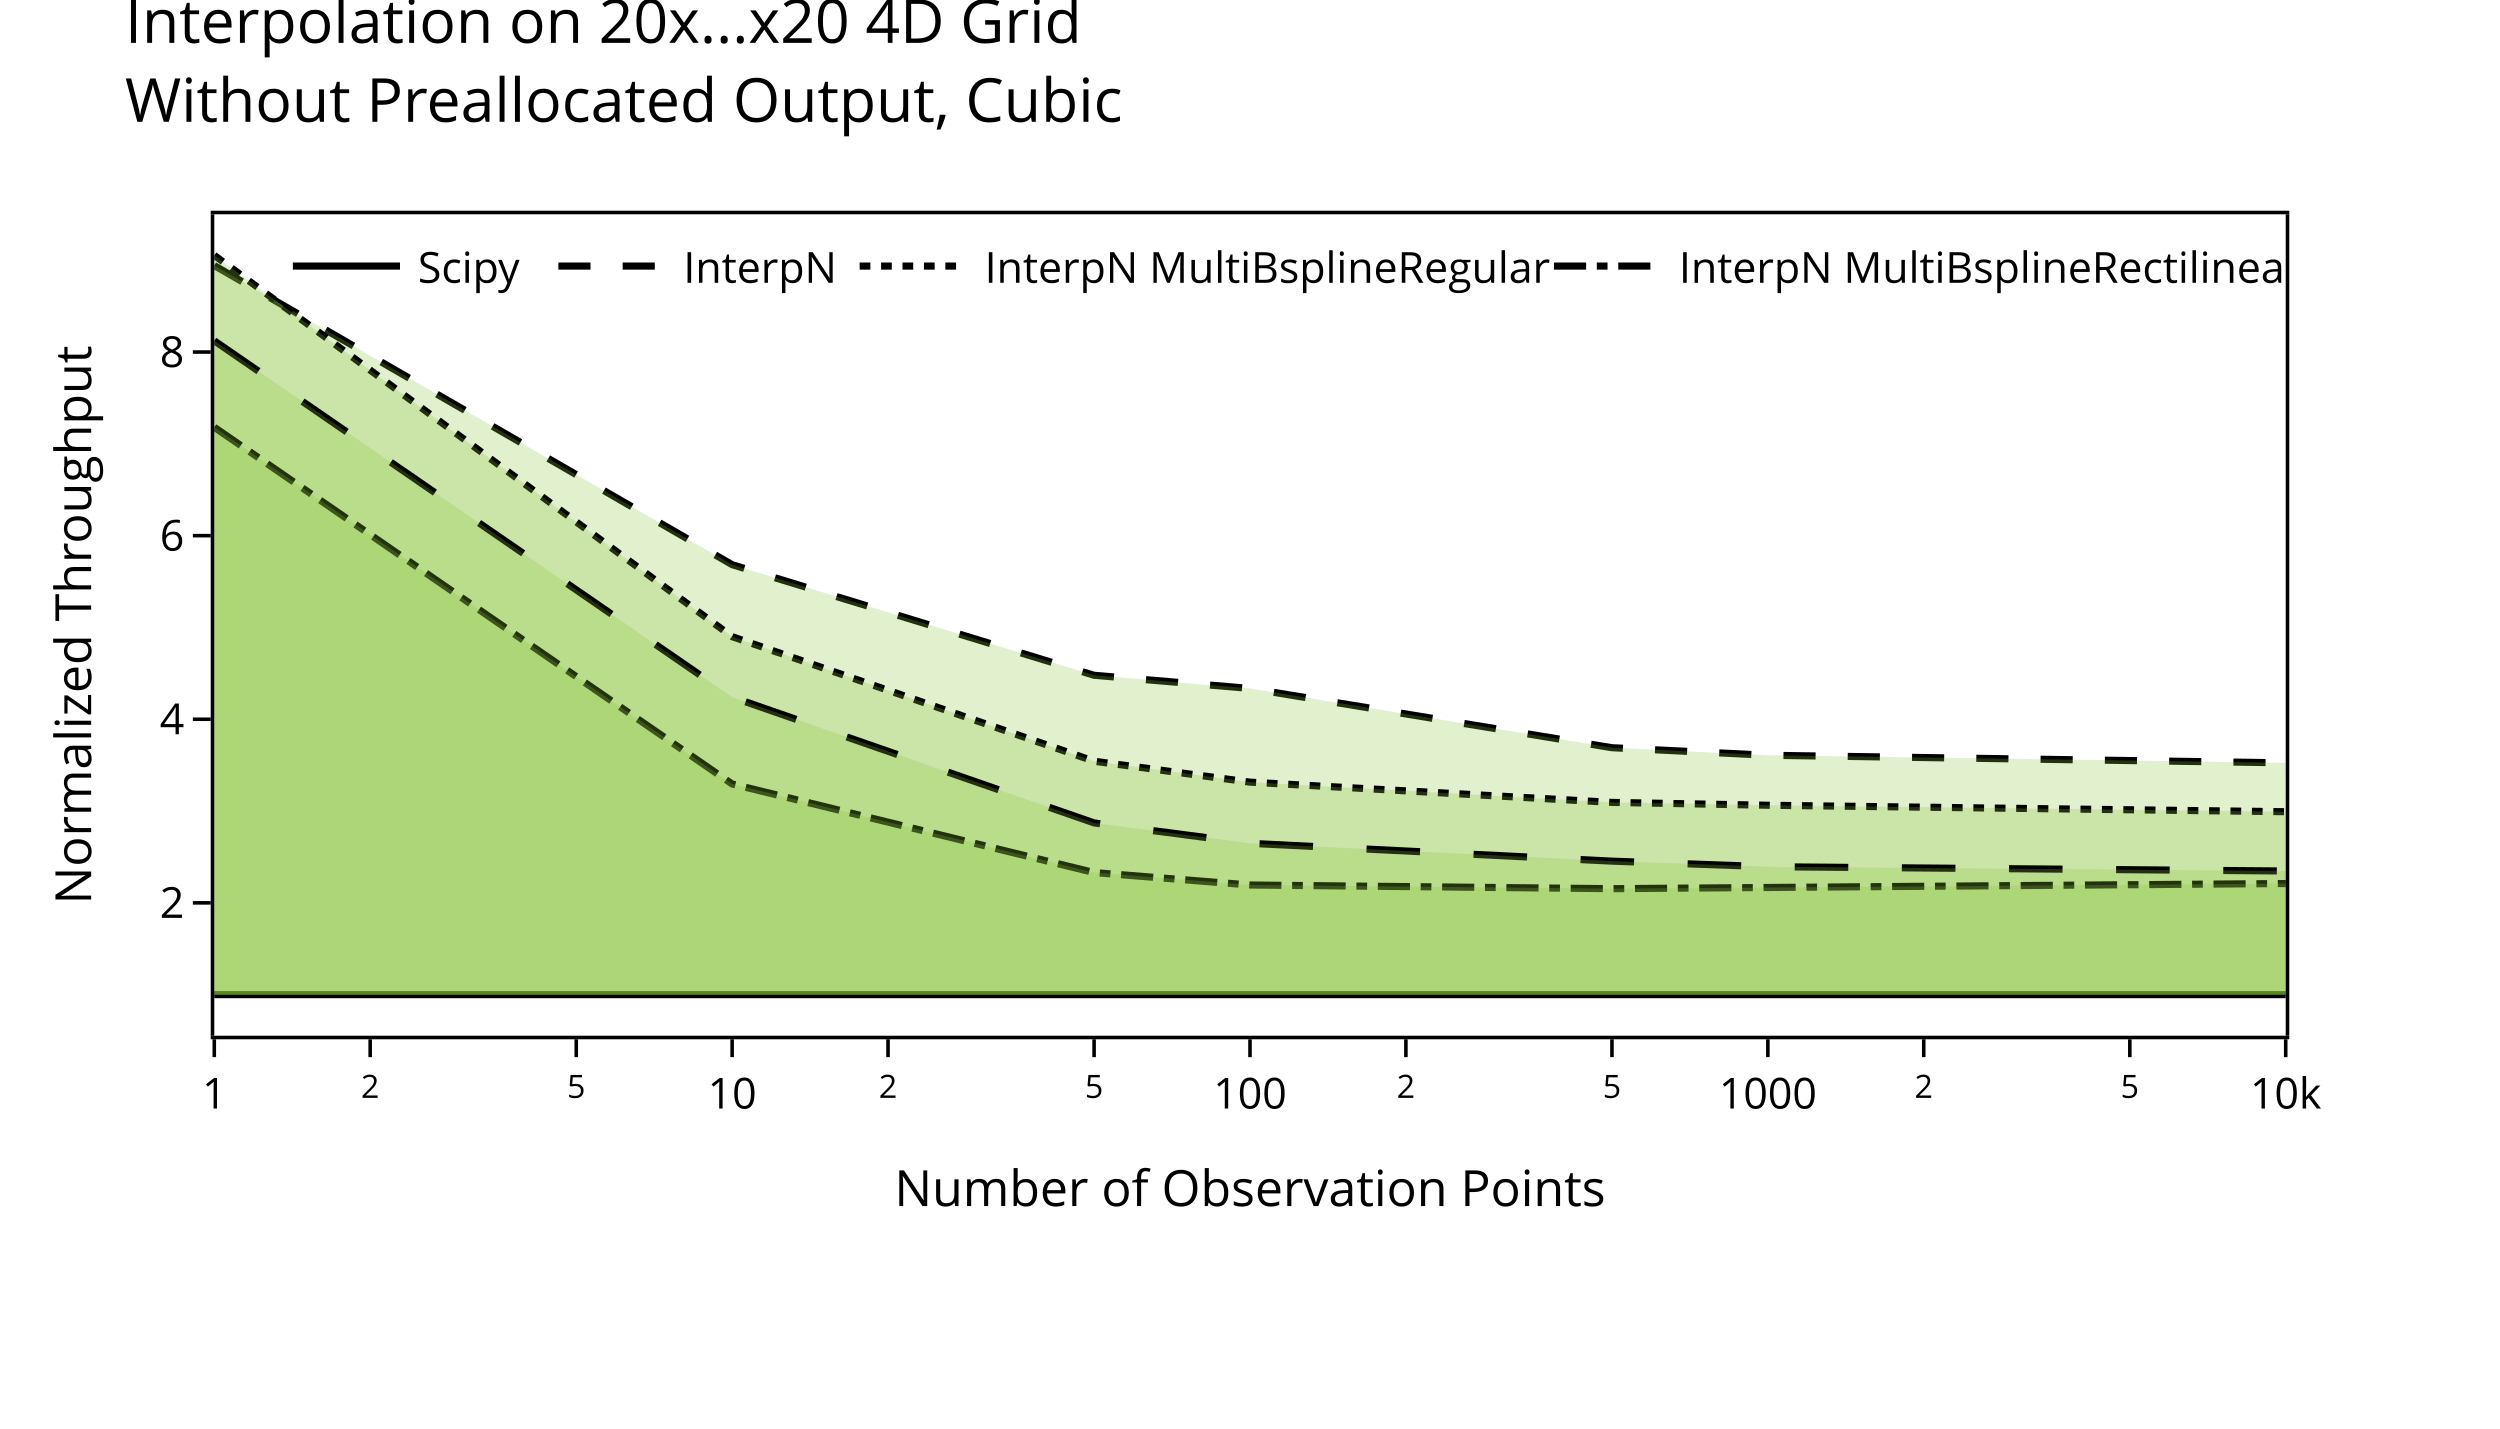
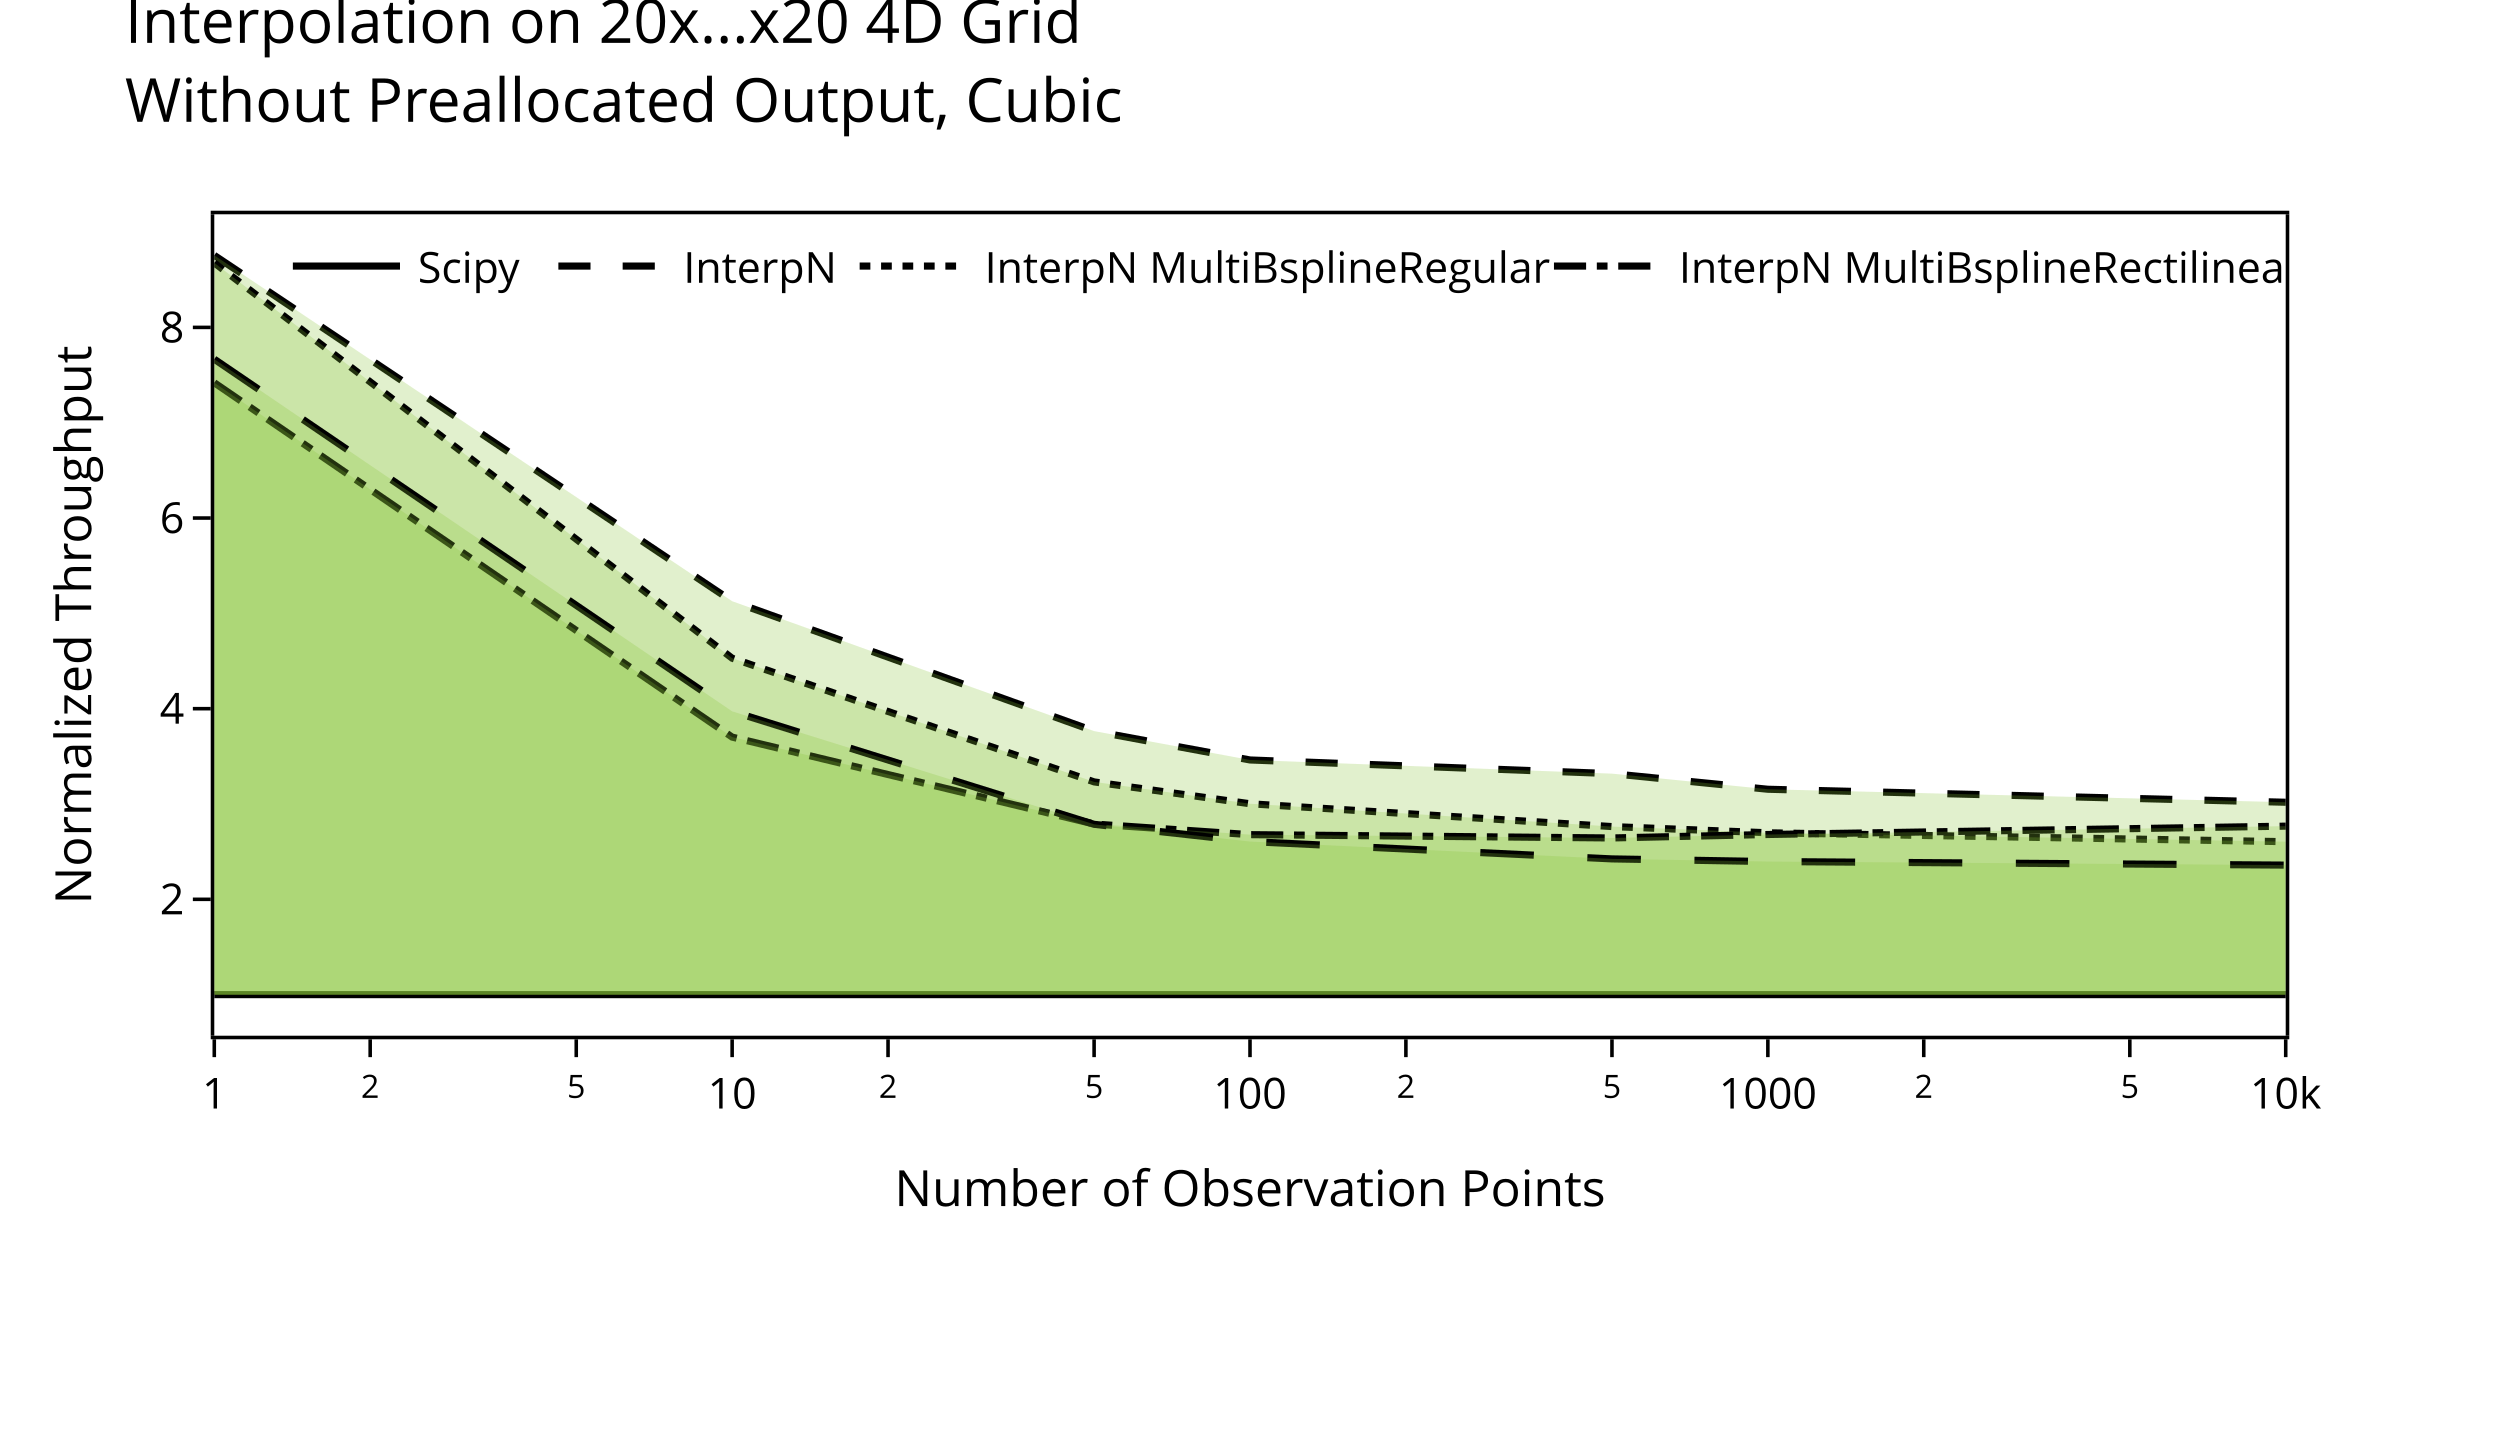
<svg xmlns="http://www.w3.org/2000/svg" class="main-svg" width="700" height="400" style="" viewBox="0 0 700 400">
  <rect x="0" y="0" width="700" height="400" style="fill: rgb(0, 0, 0); fill-opacity: 0;" />
-   <defs id="defs-c8871e">
+   <defs id="defs-3fc86c">
    <g class="clips">
-       <clipPath id="clipc8871exyplot" class="plotclip">
+       <clipPath id="clip3fc86cxyplot" class="plotclip">
        <rect width="580" height="230" />
      </clipPath>
-       <clipPath class="axesclip" id="clipc8871ex">
+       <clipPath class="axesclip" id="clip3fc86cx">
        <rect x="60" y="0" width="580" height="400" />
      </clipPath>
-       <clipPath class="axesclip" id="clipc8871ey">
+       <clipPath class="axesclip" id="clip3fc86cy">
        <rect x="0" y="60" width="700" height="230" />
      </clipPath>
-       <clipPath class="axesclip" id="clipc8871exy">
+       <clipPath class="axesclip" id="clip3fc86cxy">
        <rect x="60" y="60" width="580" height="230" />
      </clipPath>
    </g>
    <g class="gradients" />
    <g class="patterns" />
  </defs>
  <g class="bglayer">
    <rect class="bg" x="60" y="60" width="580" height="230" style="fill: rgb(0, 0, 0); fill-opacity: 0; stroke-width: 0;" />
  </g>
  <g class="layer-below">
    <g class="imagelayer" />
    <g class="shapelayer" />
  </g>
  <g class="cartesianlayer">
    <g class="subplot xy">
      <g class="layer-subplot">
        <g class="shapelayer" />
        <g class="imagelayer" />
      </g>
      <g class="minor-gridlayer">
        <g class="x" />
        <g class="y" />
      </g>
      <g class="gridlayer">
        <g class="x" />
        <g class="y" />
      </g>
      <g class="zerolinelayer" />
      <g class="layer-between">
        <g class="shapelayer" />
        <g class="imagelayer" />
      </g>
      <path class="xlines-below" />
      <path class="ylines-below" />
      <g class="overlines-below" />
      <g class="xaxislayer-below" />
      <g class="yaxislayer-below" />
      <g class="overaxes-below" />
      <g class="overplot">
-         <g class="xy" transform="translate(60,60)" clip-path="url(#clipc8871exyplot)">
+         <g class="xy" transform="translate(60,60)" clip-path="url(#clip3fc86cxyplot)">
          <g class="scatterlayer mlayer">
-             <g class="trace scatter trace88a97b" style="stroke-miterlimit: 2; opacity: 1;">
+             <g class="trace scatter traceb64b5c" style="stroke-miterlimit: 2; opacity: 1;">
              <g class="fills" />
              <g class="errorbars" />
              <g class="lines">
                <path class="js-line" d="M0,218.5L580,218.5" style="vector-effect: none; fill: none; stroke: rgb(0, 0, 0); stroke-opacity: 1; stroke-width: 2px; opacity: 1;" />
              </g>
              <g class="points" />
              <g class="text" />
            </g>
-             <g class="trace scatter trace353fe4" style="stroke-miterlimit: 2; opacity: 1;">
-               <g class="fills" />
-               <g class="errorbars" />
-               <g class="lines">
-                 <path class="js-line" d="M0,14.36L145,98.11L246.35,129.08L290,132.77L391.35,149.36L435,151.47L580,153.6" style="vector-effect: none; fill: none; stroke: rgb(0, 0, 0); stroke-opacity: 1; stroke-dasharray: 9px, 9px; stroke-width: 2px; opacity: 1;" />
-               </g>
-               <g class="points" />
-               <g class="text" />
-             </g>
-             <g class="trace scatter trace299952" style="stroke-miterlimit: 2; opacity: 1;">
+             <g class="trace scatter trace692815" style="stroke-miterlimit: 2; opacity: 1;">
+               <g class="fills" />
+               <g class="errorbars" />
+               <g class="lines">
+                 <path class="js-line" d="M0,11.5L145,108.34L246.35,144.71L290,152.79L391.35,156.62L435,160.99L580,164.63" style="vector-effect: none; fill: none; stroke: rgb(0, 0, 0); stroke-opacity: 1; stroke-dasharray: 9px, 9px; stroke-width: 2px; opacity: 1;" />
+               </g>
+               <g class="points" />
+               <g class="text" />
+             </g>
+             <g class="trace scatter tracecaeb69" style="stroke-miterlimit: 2; opacity: 1;">
              <g class="fills">
                <g>
-                   <path class="js-fill" d="M0,14.36L145,98.11L246.35,129.08L290,132.77L391.35,149.36L435,151.47L580,153.6L580,218.5L435,218.5L0,218.5Z" style="fill: rgb(139, 196, 59); fill-opacity: 0.25; stroke-width: 0;" />
+                   <path class="js-fill" d="M0,11.5L145,108.34L246.35,144.71L290,152.79L391.35,156.62L435,160.99L580,164.63L580,218.5L435,218.5L0,218.5Z" style="fill: rgb(139, 196, 59); fill-opacity: 0.25; stroke-width: 0;" />
                </g>
              </g>
              <g class="errorbars" />
              <g class="lines">
-                 <path class="js-line" d="M0,14.36L145,98.11L246.35,129.08L290,132.77L391.35,149.36L435,151.47L580,153.6L580,218.5L435,218.5L0,218.5" style="vector-effect: none; fill: none; stroke: rgb(0, 204, 150); stroke-opacity: 1; stroke-width: 0px; opacity: 1;" />
-               </g>
-               <g class="points" />
-               <g class="text" />
-             </g>
-             <g class="trace scatter trace9ed3f8" style="stroke-miterlimit: 2; opacity: 1;">
-               <g class="fills" />
-               <g class="errorbars" />
-               <g class="lines">
-                 <path class="js-line" d="M0,11.5L145,118.27L246.35,153.14L290,159L391.35,164.67L435,165.47L580,167.28" style="vector-effect: none; fill: none; stroke: rgb(0, 0, 0); stroke-opacity: 1; stroke-dasharray: 3px, 3px; stroke-width: 2px; opacity: 1;" />
-               </g>
-               <g class="points" />
-               <g class="text" />
-             </g>
-             <g class="trace scatter tracebc77f0" style="stroke-miterlimit: 2; opacity: 1;">
+                 <path class="js-line" d="M0,11.5L145,108.34L246.35,144.71L290,152.79L391.35,156.62L435,160.99L580,164.63L580,218.5L435,218.5L0,218.5" style="vector-effect: none; fill: none; stroke: rgb(0, 204, 150); stroke-opacity: 1; stroke-width: 0px; opacity: 1;" />
+               </g>
+               <g class="points" />
+               <g class="text" />
+             </g>
+             <g class="trace scatter trace830b37" style="stroke-miterlimit: 2; opacity: 1;">
+               <g class="fills" />
+               <g class="errorbars" />
+               <g class="lines">
+                 <path class="js-line" d="M0,13.61L145,124.3L246.35,158.93L290,165.05L391.35,171.44L435,173.18L580,175.67" style="vector-effect: none; fill: none; stroke: rgb(0, 0, 0); stroke-opacity: 1; stroke-dasharray: 3px, 3px; stroke-width: 2px; opacity: 1;" />
+               </g>
+               <g class="points" />
+               <g class="text" />
+             </g>
+             <g class="trace scatter traceb5e20a" style="stroke-miterlimit: 2; opacity: 1;">
              <g class="fills">
                <g>
-                   <path class="js-fill" d="M0,11.5L145,118.27L246.35,153.14L290,159L391.35,164.67L435,165.47L580,167.28L580,218.5L435,218.5L0,218.5Z" style="fill: rgb(139, 196, 59); fill-opacity: 0.25; stroke-width: 0;" />
+                   <path class="js-fill" d="M0,13.61L145,124.3L246.35,158.93L290,165.05L391.35,171.44L435,173.18L580,175.67L580,218.5L435,218.5L0,218.5Z" style="fill: rgb(139, 196, 59); fill-opacity: 0.25; stroke-width: 0;" />
                </g>
              </g>
              <g class="errorbars" />
              <g class="lines">
-                 <path class="js-line" d="M0,11.5L145,118.27L246.35,153.14L290,159L391.35,164.67L435,165.47L580,167.28L580,218.5L435,218.5L0,218.5" style="vector-effect: none; fill: none; stroke: rgb(255, 161, 90); stroke-opacity: 1; stroke-width: 0px; opacity: 1;" />
-               </g>
-               <g class="points" />
-               <g class="text" />
-             </g>
-             <g class="trace scatter trace1c8f7d" style="stroke-miterlimit: 2; opacity: 1;">
-               <g class="fills" />
-               <g class="errorbars" />
-               <g class="lines">
-                 <path class="js-line" d="M0,59.63L145,159.52L246.35,184.32L290,187.8L391.35,188.83L580,187.39" style="vector-effect: none; fill: none; stroke: rgb(0, 0, 0); stroke-opacity: 1; stroke-dasharray: 9px, 3px, 3px, 3px; stroke-width: 2px; opacity: 1;" />
-               </g>
-               <g class="points" />
-               <g class="text" />
-             </g>
-             <g class="trace scatter tracea82dd9" style="stroke-miterlimit: 2; opacity: 1;">
+                 <path class="js-line" d="M0,13.61L145,124.3L246.35,158.93L290,165.05L391.35,171.44L435,173.18L580,175.67L580,218.5L435,218.5L0,218.5" style="vector-effect: none; fill: none; stroke: rgb(255, 161, 90); stroke-opacity: 1; stroke-width: 0px; opacity: 1;" />
+               </g>
+               <g class="points" />
+               <g class="text" />
+             </g>
+             <g class="trace scatter trace82ff8a" style="stroke-miterlimit: 2; opacity: 1;">
+               <g class="fills" />
+               <g class="errorbars" />
+               <g class="lines">
+                 <path class="js-line" d="M0,47.17L145,146.39L246.35,170.73L290,173.7L391.35,174.63L435,173.66L580,171.32" style="vector-effect: none; fill: none; stroke: rgb(0, 0, 0); stroke-opacity: 1; stroke-dasharray: 9px, 3px, 3px, 3px; stroke-width: 2px; opacity: 1;" />
+               </g>
+               <g class="points" />
+               <g class="text" />
+             </g>
+             <g class="trace scatter tracef1e526" style="stroke-miterlimit: 2; opacity: 1;">
              <g class="fills">
                <g>
-                   <path class="js-fill" d="M0,59.63L145,159.52L246.35,184.32L290,187.8L391.35,188.83L580,187.39L580,218.5L0,218.5Z" style="fill: rgb(139, 196, 59); fill-opacity: 0.25; stroke-width: 0;" />
+                   <path class="js-fill" d="M0,47.17L145,146.39L246.35,170.73L290,173.7L391.35,174.63L435,173.66L580,171.32L580,218.5L435,218.5L0,218.5Z" style="fill: rgb(139, 196, 59); fill-opacity: 0.25; stroke-width: 0;" />
                </g>
              </g>
              <g class="errorbars" />
              <g class="lines">
-                 <path class="js-line" d="M0,59.63L145,159.52L246.35,184.32L290,187.8L391.35,188.83L580,187.39L580,218.5L0,218.5" style="vector-effect: none; fill: none; stroke: rgb(255, 102, 146); stroke-opacity: 1; stroke-width: 0px; opacity: 1;" />
-               </g>
-               <g class="points" />
-               <g class="text" />
-             </g>
-             <g class="trace scatter trace302891" style="stroke-miterlimit: 2; opacity: 1;">
-               <g class="fills" />
-               <g class="errorbars" />
-               <g class="lines">
-                 <path class="js-line" d="M0,35.42L145,135.2L246.35,170.42L290,176.13L391.35,181.12L435,182.68L580,183.88" style="vector-effect: none; fill: none; stroke: rgb(0, 0, 0); stroke-opacity: 1; stroke-dasharray: 15px, 15px; stroke-width: 2px; opacity: 1;" />
-               </g>
-               <g class="points" />
-               <g class="text" />
-             </g>
-             <g class="trace scatter trace07766e" style="stroke-miterlimit: 2; opacity: 1;">
+                 <path class="js-line" d="M0,47.17L145,146.39L246.35,170.73L290,173.7L391.35,174.63L435,173.66L580,171.32L580,218.5L435,218.5L0,218.5" style="vector-effect: none; fill: none; stroke: rgb(255, 102, 146); stroke-opacity: 1; stroke-width: 0px; opacity: 1;" />
+               </g>
+               <g class="points" />
+               <g class="text" />
+             </g>
+             <g class="trace scatter trace467280" style="stroke-miterlimit: 2; opacity: 1;">
+               <g class="fills" />
+               <g class="errorbars" />
+               <g class="lines">
+                 <path class="js-line" d="M0,40.57L145,139.18L246.35,170.81L290,175.64L391.35,180.49L435,181.23L580,182.23" style="vector-effect: none; fill: none; stroke: rgb(0, 0, 0); stroke-opacity: 1; stroke-dasharray: 15px, 15px; stroke-width: 2px; opacity: 1;" />
+               </g>
+               <g class="points" />
+               <g class="text" />
+             </g>
+             <g class="trace scatter tracebc7d62" style="stroke-miterlimit: 2; opacity: 1;">
              <g class="fills">
                <g>
-                   <path class="js-fill" d="M0,35.42L145,135.2L246.35,170.42L290,176.13L391.35,181.12L435,182.68L580,183.88L580,218.5L435,218.5L0,218.5Z" style="fill: rgb(139, 196, 59); fill-opacity: 0.25; stroke-width: 0;" />
+                   <path class="js-fill" d="M0,40.57L145,139.18L246.35,170.81L290,175.64L391.35,180.49L435,181.23L580,182.23L580,218.5L435,218.5L0,218.5Z" style="fill: rgb(139, 196, 59); fill-opacity: 0.25; stroke-width: 0;" />
                </g>
              </g>
              <g class="errorbars" />
              <g class="lines">
-                 <path class="js-line" d="M0,35.42L145,135.2L246.35,170.42L290,176.13L391.35,181.12L435,182.68L580,183.88L580,218.5L435,218.5L0,218.5" style="vector-effect: none; fill: none; stroke: rgb(255, 151, 255); stroke-opacity: 1; stroke-width: 0px; opacity: 1;" />
+                 <path class="js-line" d="M0,40.57L145,139.18L246.35,170.81L290,175.64L391.35,180.49L435,181.23L580,182.23L580,218.5L435,218.5L0,218.5" style="vector-effect: none; fill: none; stroke: rgb(255, 151, 255); stroke-opacity: 1; stroke-width: 0px; opacity: 1;" />
              </g>
              <g class="points" />
              <g class="text" />
            </g>
          </g>
        </g>
      </g>
      <path class="xlines-above crisp" d="M59,290.5H641M59,59.5H641" style="fill: none; stroke-width: 1px; stroke: rgb(0, 0, 0); stroke-opacity: 1;" />
      <path class="ylines-above crisp" d="M59.5,60V290M640.5,60V290" style="fill: none; stroke-width: 1px; stroke: rgb(0, 0, 0); stroke-opacity: 1;" />
      <g class="overlines-above" />
      <g class="xaxislayer-above">
        <path class="xtick ticks crisp" d="M0,291v5" transform="translate(60,0)" style="stroke: rgb(0, 0, 0); stroke-opacity: 1; stroke-width: 1px;" />
        <path class="xtick ticks crisp" d="M0,291v5" transform="translate(103.65,0)" style="stroke: rgb(0, 0, 0); stroke-opacity: 1; stroke-width: 1px;" />
        <path class="xtick ticks crisp" d="M0,291v5" transform="translate(161.35,0)" style="stroke: rgb(0, 0, 0); stroke-opacity: 1; stroke-width: 1px;" />
        <path class="xtick ticks crisp" d="M0,291v5" transform="translate(205,0)" style="stroke: rgb(0, 0, 0); stroke-opacity: 1; stroke-width: 1px;" />
        <path class="xtick ticks crisp" d="M0,291v5" transform="translate(248.65,0)" style="stroke: rgb(0, 0, 0); stroke-opacity: 1; stroke-width: 1px;" />
        <path class="xtick ticks crisp" d="M0,291v5" transform="translate(306.35,0)" style="stroke: rgb(0, 0, 0); stroke-opacity: 1; stroke-width: 1px;" />
        <path class="xtick ticks crisp" d="M0,291v5" transform="translate(350,0)" style="stroke: rgb(0, 0, 0); stroke-opacity: 1; stroke-width: 1px;" />
        <path class="xtick ticks crisp" d="M0,291v5" transform="translate(393.65,0)" style="stroke: rgb(0, 0, 0); stroke-opacity: 1; stroke-width: 1px;" />
        <path class="xtick ticks crisp" d="M0,291v5" transform="translate(451.35,0)" style="stroke: rgb(0, 0, 0); stroke-opacity: 1; stroke-width: 1px;" />
        <path class="xtick ticks crisp" d="M0,291v5" transform="translate(495,0)" style="stroke: rgb(0, 0, 0); stroke-opacity: 1; stroke-width: 1px;" />
        <path class="xtick ticks crisp" d="M0,291v5" transform="translate(538.65,0)" style="stroke: rgb(0, 0, 0); stroke-opacity: 1; stroke-width: 1px;" />
        <path class="xtick ticks crisp" d="M0,291v5" transform="translate(596.35,0)" style="stroke: rgb(0, 0, 0); stroke-opacity: 1; stroke-width: 1px;" />
        <path class="xtick ticks crisp" d="M0,291v5" transform="translate(640,0)" style="stroke: rgb(0, 0, 0); stroke-opacity: 1; stroke-width: 1px;" />
        <g class="xtick">
          <text text-anchor="middle" x="0" y="310.4" transform="translate(60,0)" style="font-family: 'Open Sans', verdana, arial, sans-serif; font-size: 12px; fill: rgb(0, 0, 0); fill-opacity: 1; white-space: pre; opacity: 1;">1</text>
        </g>
        <g class="xtick">
          <text text-anchor="middle" x="0" y="307.4" style="font-family: 'Open Sans', verdana, arial, sans-serif; font-size: 9px; fill: rgb(0, 0, 0); fill-opacity: 1; white-space: pre; opacity: 1;" transform="translate(103.65,0)">2</text>
        </g>
        <g class="xtick">
          <text text-anchor="middle" x="0" y="307.4" style="font-family: 'Open Sans', verdana, arial, sans-serif; font-size: 9px; fill: rgb(0, 0, 0); fill-opacity: 1; white-space: pre; opacity: 1;" transform="translate(161.35,0)">5</text>
        </g>
        <g class="xtick">
          <text text-anchor="middle" x="0" y="310.4" style="font-family: 'Open Sans', verdana, arial, sans-serif; font-size: 12px; fill: rgb(0, 0, 0); fill-opacity: 1; white-space: pre; opacity: 1;" transform="translate(205,0)">10</text>
        </g>
        <g class="xtick">
          <text text-anchor="middle" x="0" y="307.4" style="font-family: 'Open Sans', verdana, arial, sans-serif; font-size: 9px; fill: rgb(0, 0, 0); fill-opacity: 1; white-space: pre; opacity: 1;" transform="translate(248.65,0)">2</text>
        </g>
        <g class="xtick">
          <text text-anchor="middle" x="0" y="307.4" style="font-family: 'Open Sans', verdana, arial, sans-serif; font-size: 9px; fill: rgb(0, 0, 0); fill-opacity: 1; white-space: pre; opacity: 1;" transform="translate(306.35,0)">5</text>
        </g>
        <g class="xtick">
          <text text-anchor="middle" x="0" y="310.4" style="font-family: 'Open Sans', verdana, arial, sans-serif; font-size: 12px; fill: rgb(0, 0, 0); fill-opacity: 1; white-space: pre; opacity: 1;" transform="translate(350,0)">100</text>
        </g>
        <g class="xtick">
          <text text-anchor="middle" x="0" y="307.4" style="font-family: 'Open Sans', verdana, arial, sans-serif; font-size: 9px; fill: rgb(0, 0, 0); fill-opacity: 1; white-space: pre; opacity: 1;" transform="translate(393.65,0)">2</text>
        </g>
        <g class="xtick">
          <text text-anchor="middle" x="0" y="307.4" style="font-family: 'Open Sans', verdana, arial, sans-serif; font-size: 9px; fill: rgb(0, 0, 0); fill-opacity: 1; white-space: pre; opacity: 1;" transform="translate(451.35,0)">5</text>
        </g>
        <g class="xtick">
          <text text-anchor="middle" x="0" y="310.4" style="font-family: 'Open Sans', verdana, arial, sans-serif; font-size: 12px; fill: rgb(0, 0, 0); fill-opacity: 1; white-space: pre; opacity: 1;" transform="translate(495,0)">1000</text>
        </g>
        <g class="xtick">
          <text text-anchor="middle" x="0" y="307.4" style="font-family: 'Open Sans', verdana, arial, sans-serif; font-size: 9px; fill: rgb(0, 0, 0); fill-opacity: 1; white-space: pre; opacity: 1;" transform="translate(538.65,0)">2</text>
        </g>
        <g class="xtick">
          <text text-anchor="middle" x="0" y="307.4" style="font-family: 'Open Sans', verdana, arial, sans-serif; font-size: 9px; fill: rgb(0, 0, 0); fill-opacity: 1; white-space: pre; opacity: 1;" transform="translate(596.35,0)">5</text>
        </g>
        <g class="xtick">
          <text text-anchor="middle" x="0" y="310.4" style="font-family: 'Open Sans', verdana, arial, sans-serif; font-size: 12px; fill: rgb(0, 0, 0); fill-opacity: 1; white-space: pre; opacity: 1;" transform="translate(640,0)">10k</text>
        </g>
      </g>
      <g class="yaxislayer-above">
-         <path class="ytick ticks crisp" d="M59,0h-5" transform="translate(0,252.8)" style="stroke: rgb(0, 0, 0); stroke-opacity: 1; stroke-width: 1px;" />
-         <path class="ytick ticks crisp" d="M59,0h-5" transform="translate(0,201.39)" style="stroke: rgb(0, 0, 0); stroke-opacity: 1; stroke-width: 1px;" />
-         <path class="ytick ticks crisp" d="M59,0h-5" transform="translate(0,149.98)" style="stroke: rgb(0, 0, 0); stroke-opacity: 1; stroke-width: 1px;" />
-         <path class="ytick ticks crisp" d="M59,0h-5" transform="translate(0,98.57)" style="stroke: rgb(0, 0, 0); stroke-opacity: 1; stroke-width: 1px;" />
+         <path class="ytick ticks crisp" d="M59,0h-5" transform="translate(0,251.81)" style="stroke: rgb(0, 0, 0); stroke-opacity: 1; stroke-width: 1px;" />
+         <path class="ytick ticks crisp" d="M59,0h-5" transform="translate(0,198.43)" style="stroke: rgb(0, 0, 0); stroke-opacity: 1; stroke-width: 1px;" />
+         <path class="ytick ticks crisp" d="M59,0h-5" transform="translate(0,145.05)" style="stroke: rgb(0, 0, 0); stroke-opacity: 1; stroke-width: 1px;" />
+         <path class="ytick ticks crisp" d="M59,0h-5" transform="translate(0,91.67)" style="stroke: rgb(0, 0, 0); stroke-opacity: 1; stroke-width: 1px;" />
        <g class="ytick">
-           <text text-anchor="end" x="51.6" y="4.2" transform="translate(0,252.8)" style="font-family: 'Open Sans', verdana, arial, sans-serif; font-size: 12px; fill: rgb(0, 0, 0); fill-opacity: 1; white-space: pre; opacity: 1;">2</text>
+           <text text-anchor="end" x="51.6" y="4.2" transform="translate(0,251.81)" style="font-family: 'Open Sans', verdana, arial, sans-serif; font-size: 12px; fill: rgb(0, 0, 0); fill-opacity: 1; white-space: pre; opacity: 1;">2</text>
        </g>
        <g class="ytick">
-           <text text-anchor="end" x="51.6" y="4.2" style="font-family: 'Open Sans', verdana, arial, sans-serif; font-size: 12px; fill: rgb(0, 0, 0); fill-opacity: 1; white-space: pre; opacity: 1;" transform="translate(0,201.39)">4</text>
+           <text text-anchor="end" x="51.6" y="4.2" style="font-family: 'Open Sans', verdana, arial, sans-serif; font-size: 12px; fill: rgb(0, 0, 0); fill-opacity: 1; white-space: pre; opacity: 1;" transform="translate(0,198.43)">4</text>
        </g>
        <g class="ytick">
-           <text text-anchor="end" x="51.6" y="4.2" style="font-family: 'Open Sans', verdana, arial, sans-serif; font-size: 12px; fill: rgb(0, 0, 0); fill-opacity: 1; white-space: pre; opacity: 1;" transform="translate(0,149.98)">6</text>
+           <text text-anchor="end" x="51.6" y="4.2" style="font-family: 'Open Sans', verdana, arial, sans-serif; font-size: 12px; fill: rgb(0, 0, 0); fill-opacity: 1; white-space: pre; opacity: 1;" transform="translate(0,145.05)">6</text>
        </g>
        <g class="ytick">
-           <text text-anchor="end" x="51.6" y="4.2" style="font-family: 'Open Sans', verdana, arial, sans-serif; font-size: 12px; fill: rgb(0, 0, 0); fill-opacity: 1; white-space: pre; opacity: 1;" transform="translate(0,98.57)">8</text>
+           <text text-anchor="end" x="51.6" y="4.2" style="font-family: 'Open Sans', verdana, arial, sans-serif; font-size: 12px; fill: rgb(0, 0, 0); fill-opacity: 1; white-space: pre; opacity: 1;" transform="translate(0,91.67)">8</text>
        </g>
      </g>
      <g class="overaxes-above" />
    </g>
  </g>
  <g class="polarlayer" />
  <g class="smithlayer" />
  <g class="ternarylayer" />
  <g class="geolayer" />
  <g class="funnelarealayer" />
  <g class="pielayer" />
  <g class="iciclelayer" />
  <g class="treemaplayer" />
  <g class="sunburstlayer" />
  <g class="glimages" />
-   <defs id="topdefs-c8871e">
+   <defs id="topdefs-3fc86c">
    <g class="clips" />
-     <clipPath id="legendc8871e">
+     <clipPath id="legend3fc86c">
      <rect width="563" height="29" x="0" y="0" />
    </clipPath>
  </defs>
  <g class="layer-above">
    <g class="imagelayer" />
    <g class="shapelayer" />
  </g>
  <g class="infolayer">
    <g class="legend" pointer-events="all" transform="translate(77,60)">
      <rect class="bg" shape-rendering="crispEdges" width="563" height="29" x="0" y="0" style="stroke: rgb(68, 68, 68); stroke-opacity: 1; fill: rgb(0, 0, 0); fill-opacity: 0; stroke-width: 0px;" />
-       <g class="scrollbox" transform="" clip-path="url(#legendc8871e)">
+       <g class="scrollbox" transform="" clip-path="url(#legend3fc86c)">
        <g class="groups">
          <g class="traces" transform="translate(0,14.5)" style="opacity: 1;">
            <text class="legendtext" text-anchor="start" x="40" y="4.68" style="font-family: 'Open Sans', verdana, arial, sans-serif; font-size: 12px; fill: rgb(0, 0, 0); fill-opacity: 1; white-space: pre;">Scipy</text>
            <g class="layers" style="opacity: 1;">
              <g class="legendfill" />
              <g class="legendlines">
                <path class="js-line" d="M5,0h30" style="fill: none; stroke: rgb(0, 0, 0); stroke-opacity: 1; stroke-width: 2px;" />
              </g>
              <g class="legendsymbols">
                <g class="legendpoints" />
              </g>
            </g>
            <rect class="legendtoggle" x="0" y="-9.5" width="71.844" height="19" style="fill: rgb(0, 0, 0); fill-opacity: 0;" />
          </g>
          <g class="traces" transform="translate(74.34375,14.5)" style="opacity: 1;">
            <text class="legendtext" text-anchor="start" x="40" y="4.68" style="font-family: 'Open Sans', verdana, arial, sans-serif; font-size: 12px; fill: rgb(0, 0, 0); fill-opacity: 1; white-space: pre;">InterpN</text>
            <g class="layers" style="opacity: 1;">
              <g class="legendfill" />
              <g class="legendlines">
                <path class="js-line" d="M5,0h30" style="fill: none; stroke: rgb(0, 0, 0); stroke-opacity: 1; stroke-dasharray: 9px, 9px; stroke-width: 2px;" />
              </g>
              <g class="legendsymbols">
                <g class="legendpoints" />
              </g>
            </g>
            <rect class="legendtoggle" x="0" y="-9.5" width="81.859" height="19" style="fill: rgb(0, 0, 0); fill-opacity: 0;" />
          </g>
          <g class="traces" transform="translate(158.7031,14.5)" style="opacity: 1;">
            <text class="legendtext" text-anchor="start" x="40" y="4.68" style="font-family: 'Open Sans', verdana, arial, sans-serif; font-size: 12px; fill: rgb(0, 0, 0); fill-opacity: 1; white-space: pre;">InterpN MultiBsplineRegular</text>
            <g class="layers" style="opacity: 1;">
              <g class="legendfill" />
              <g class="legendlines">
                <path class="js-line" d="M5,0h30" style="fill: none; stroke: rgb(0, 0, 0); stroke-opacity: 1; stroke-dasharray: 3px, 3px; stroke-width: 2px;" />
              </g>
              <g class="legendsymbols">
                <g class="legendpoints" />
              </g>
            </g>
            <rect class="legendtoggle" x="0" y="-9.5" width="191.906" height="19" style="fill: rgb(0, 0, 0); fill-opacity: 0;" />
          </g>
          <g class="traces" transform="translate(353.1094,14.5)" style="opacity: 1;">
            <text class="legendtext" text-anchor="start" x="40" y="4.68" style="font-family: 'Open Sans', verdana, arial, sans-serif; font-size: 12px; fill: rgb(0, 0, 0); fill-opacity: 1; white-space: pre;">InterpN MultiBsplineRectilinear</text>
            <g class="layers" style="opacity: 1;">
              <g class="legendfill" />
              <g class="legendlines">
                <path class="js-line" d="M5,0h30" style="fill: none; stroke: rgb(0, 0, 0); stroke-opacity: 1; stroke-dasharray: 9px, 3px, 3px, 3px; stroke-width: 2px;" />
              </g>
              <g class="legendsymbols">
                <g class="legendpoints" />
              </g>
            </g>
            <rect class="legendtoggle" x="0" y="-9.5" width="206.578" height="19" style="fill: rgb(0, 0, 0); fill-opacity: 0;" />
          </g>
        </g>
      </g>
      <rect class="scrollbar" rx="20" ry="3" width="0" height="0" x="0" y="0" style="fill: rgb(128, 139, 164); fill-opacity: 1;" />
    </g>
    <g class="g-gtitle">
      <text class="gtitle" x="35" y="12" text-anchor="start" dy="0.7em" style="opacity: 1; font-family: 'Open Sans', verdana, arial, sans-serif; font-size: 17px; fill: rgb(0, 0, 0); fill-opacity: 1; white-space: pre;">
        <tspan class="line" dy="0em" x="35" y="12">Interpolation on 20x...x20 4D Grid</tspan>
        <tspan class="line" dy="1.3em" x="35" y="12">Without Preallocated Output, Cubic</tspan>
      </text>
    </g>
    <g class="g-xtitle">
      <text class="xtitle" x="350" y="337.706" text-anchor="middle" style="opacity: 1; font-family: 'Open Sans', verdana, arial, sans-serif; font-size: 14px; fill: rgb(0, 0, 0); fill-opacity: 1; white-space: pre;">Number of Observation Points</text>
    </g>
    <g class="g-ytitle">
      <text class="ytitle" transform="rotate(-90,25.52188,175)" x="25.522" y="175" text-anchor="middle" style="opacity: 1; font-family: 'Open Sans', verdana, arial, sans-serif; font-size: 14px; fill: rgb(0, 0, 0); fill-opacity: 1; white-space: pre;">Normalized Throughput</text>
    </g>
  </g>
</svg>
